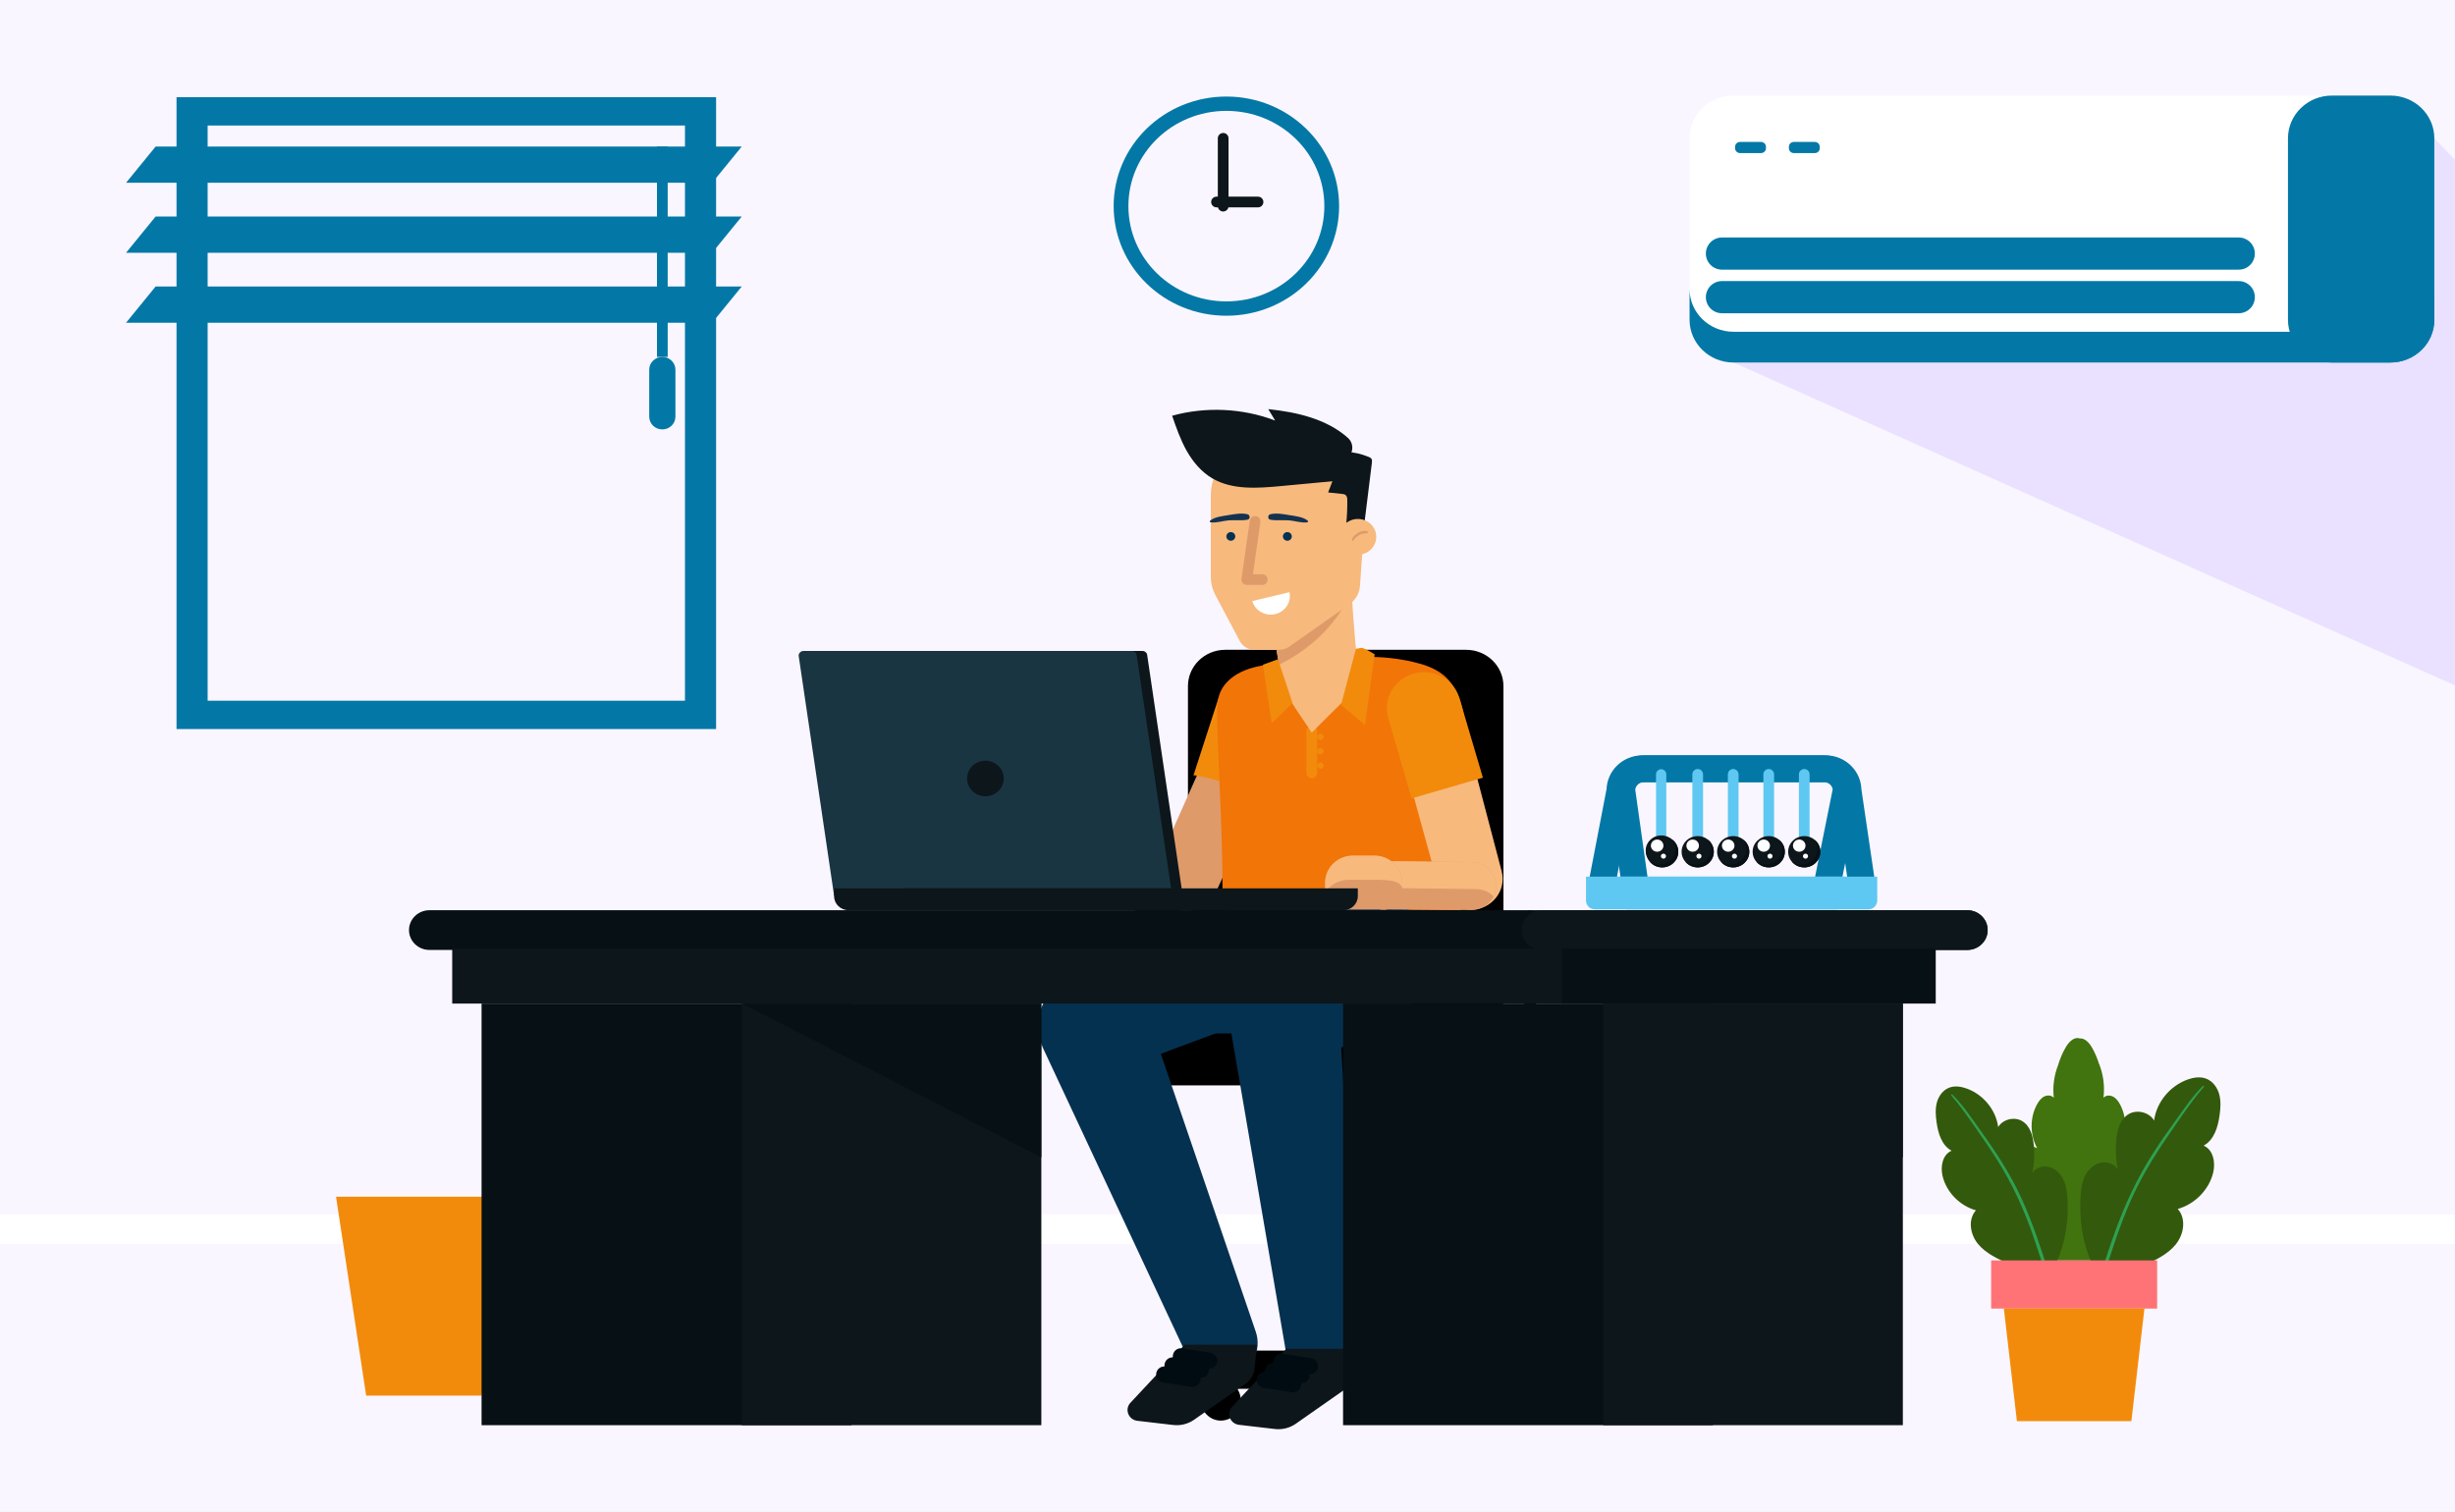
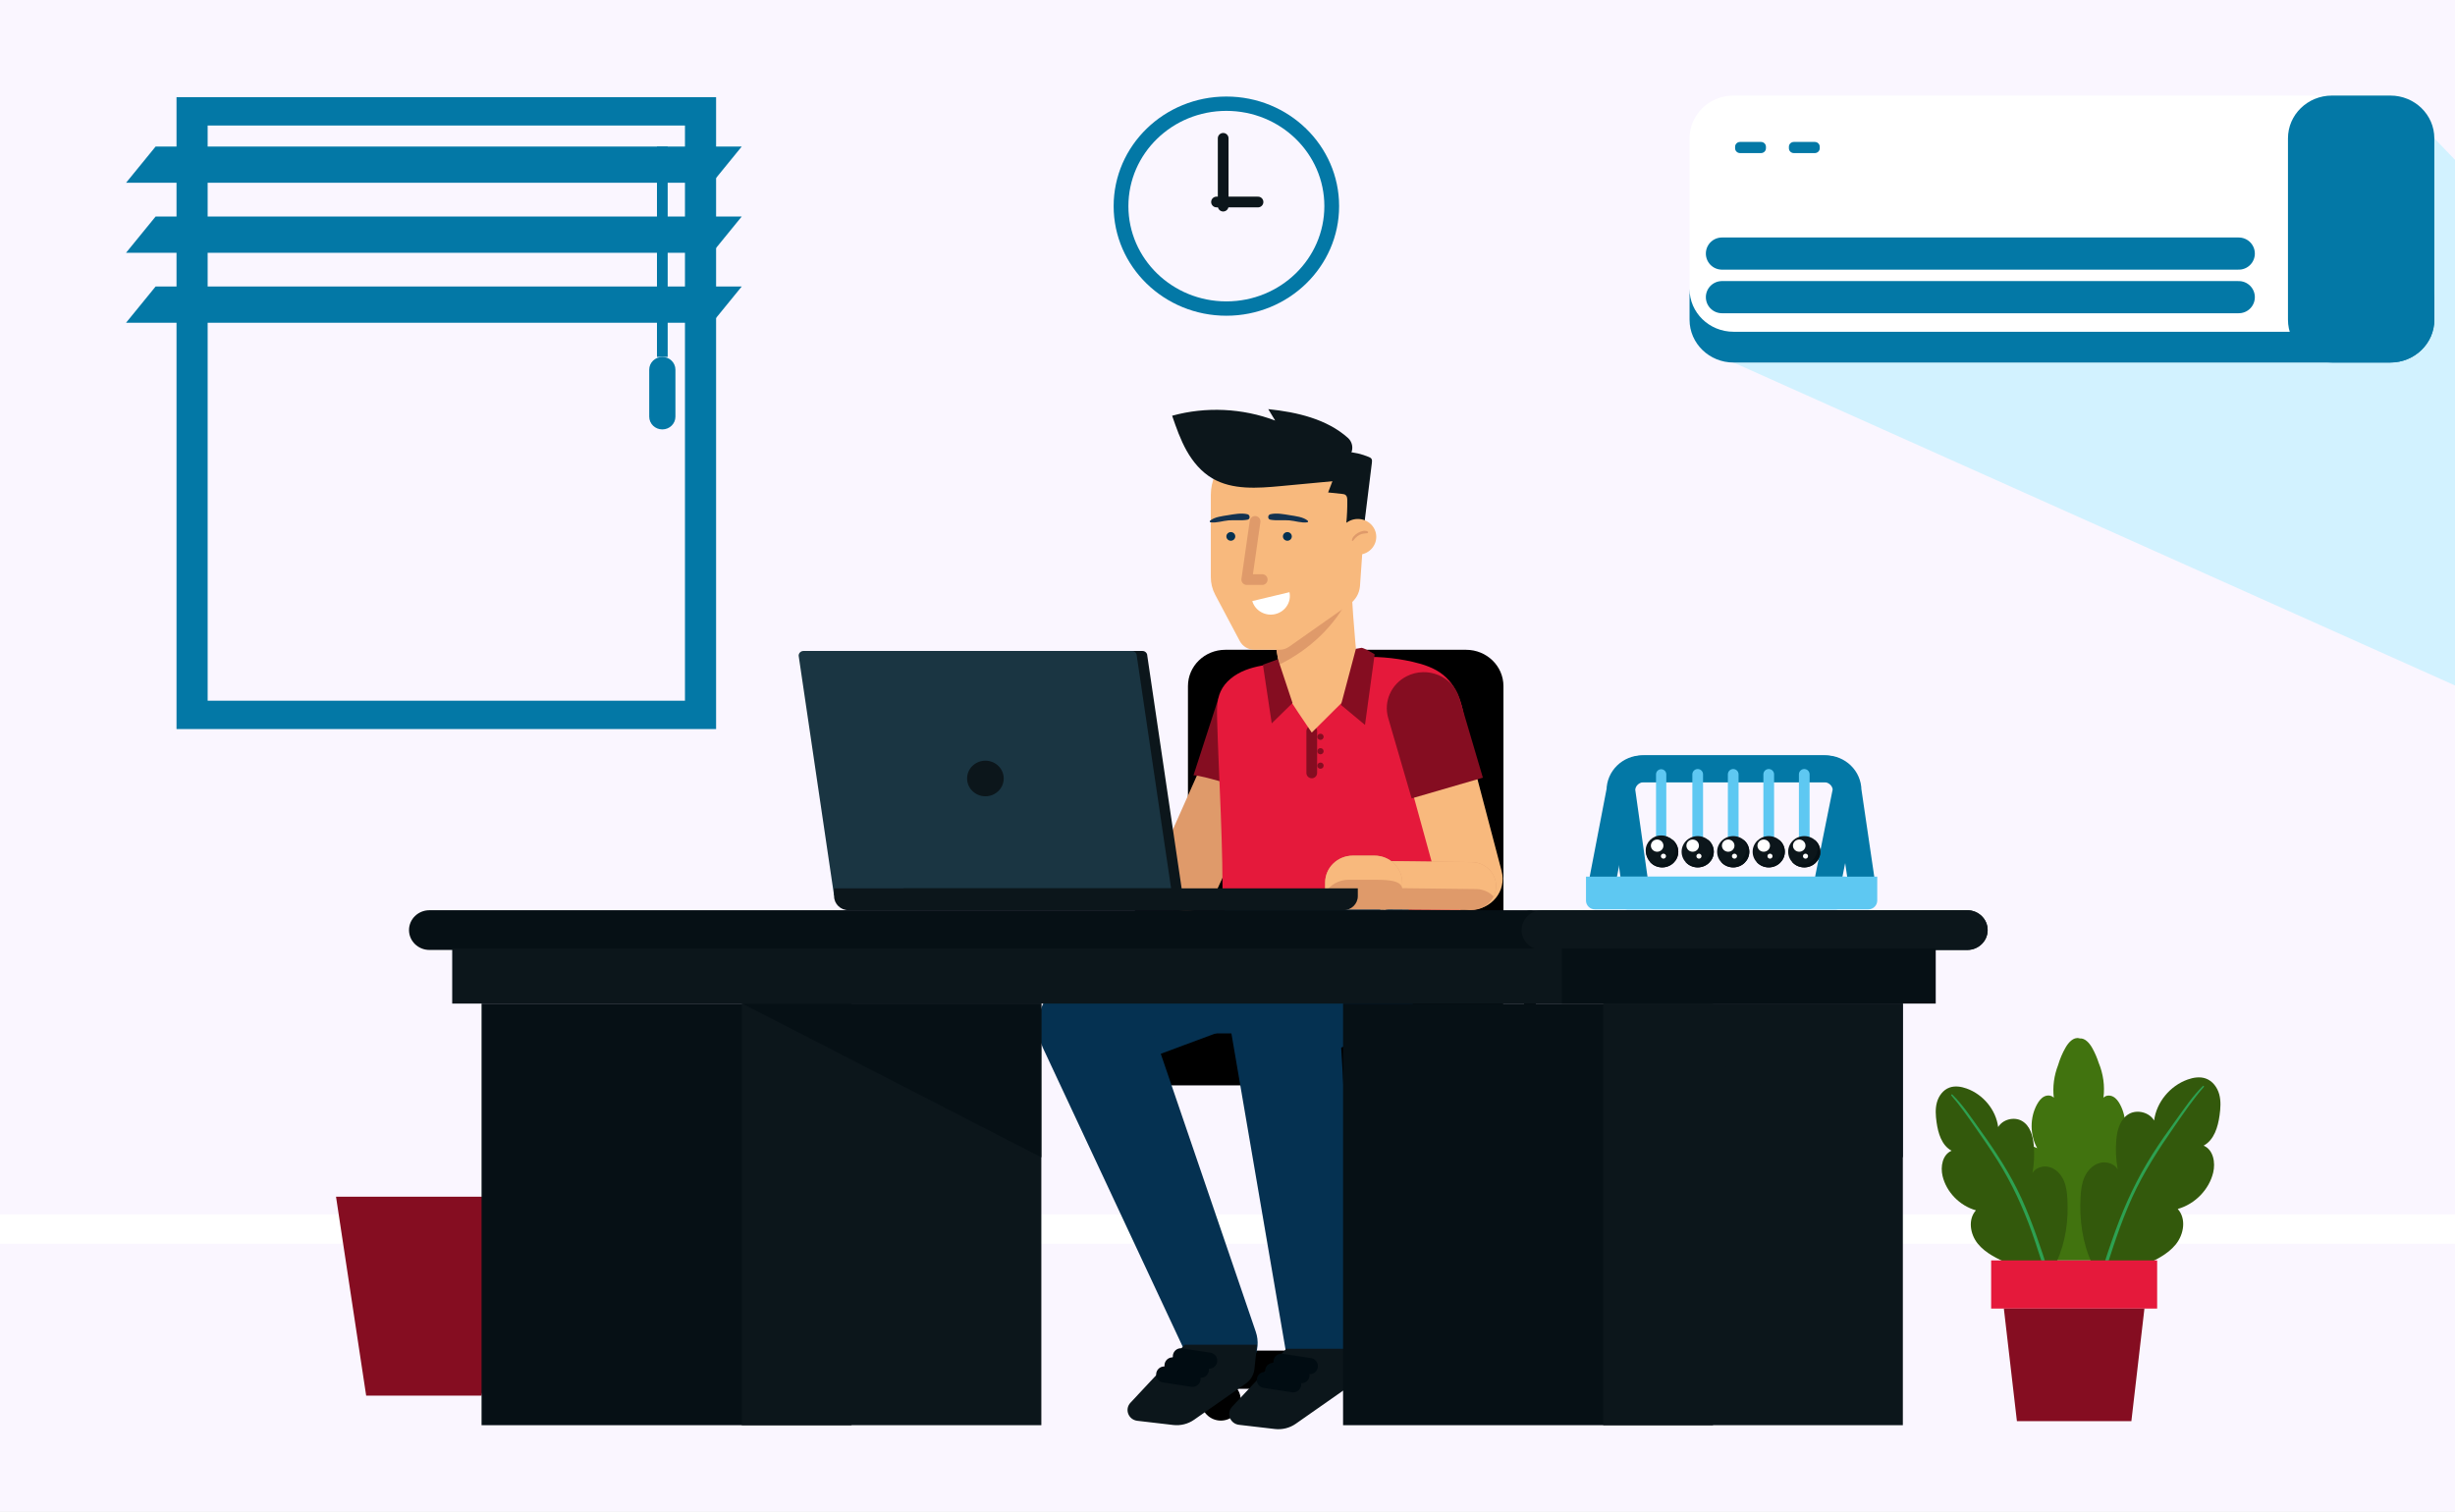
<svg xmlns="http://www.w3.org/2000/svg" width="734" height="452" viewBox="0 0 734 452" fill="none">
  <path d="M736 0H0V452H736V0Z" fill="#FAF6FF" />
  <path d="M736 363.147H0V371.917H736V363.147Z" fill="white" />
  <path d="M214.099 29.056H52.777V218.015H214.099V29.056Z" fill="#0378A6" />
  <path d="M204.792 37.536H62.084V209.535H204.792V37.536Z" fill="#FAF6FF" />
  <path d="M212.927 54.658H37.686L46.525 43.822H221.766L212.927 54.658Z" fill="#0378A6" />
  <path d="M212.927 75.585H37.686L46.525 64.748H221.766L212.927 75.585Z" fill="#0378A6" />
  <path d="M212.927 96.511H37.686L46.525 85.674H221.766L212.927 96.511Z" fill="#0378A6" />
  <path d="M198.023 43.822V106.734" stroke="#0378A6" stroke-width="3.205" stroke-miterlimit="10" />
  <path d="M198.023 128.413C195.86 128.413 194.106 126.708 194.106 124.605V110.543C194.106 108.44 195.86 106.735 198.023 106.735C200.186 106.735 201.94 108.44 201.94 110.543V124.605C201.939 126.708 200.186 128.413 198.023 128.413Z" fill="#0378A6" />
-   <path d="M518.289 108.408L736 205.869V49.887L727.823 41.357L518.289 108.408Z" fill="#E9E1FF" />
+   <path d="M518.289 108.408L736 205.869V49.887L727.823 41.357L518.289 108.408Z" fill="#D2F2FF" />
  <path d="M714.68 108.408H518.289C511.03 108.408 505.146 102.687 505.146 95.629V41.357C505.146 34.299 511.03 28.577 518.289 28.577H714.68C721.939 28.577 727.823 34.299 727.823 41.357V95.629C727.823 102.687 721.939 108.408 714.68 108.408Z" fill="white" />
  <path d="M714.68 99.209H518.289C511.03 99.209 505.146 93.487 505.146 86.429V95.629C505.146 102.687 511.03 108.408 518.289 108.408H714.68C721.939 108.408 727.823 102.687 727.823 95.629V86.429C727.823 93.487 721.939 99.209 714.68 99.209Z" fill="#0378A6" />
  <path d="M727.823 95.629V41.357C727.823 34.299 721.939 28.577 714.68 28.577H697.206C689.947 28.577 684.063 34.299 684.063 41.357V95.629C684.063 102.687 689.947 108.408 697.206 108.408H714.68C721.939 108.408 727.823 102.687 727.823 95.629Z" fill="#0378A6" />
  <path d="M514.826 88.861H669.349" stroke="#0378A6" stroke-width="9.616" stroke-miterlimit="10" stroke-linecap="round" stroke-linejoin="round" />
  <path d="M514.826 75.829H669.349" stroke="#0378A6" stroke-width="9.616" stroke-miterlimit="10" stroke-linecap="round" stroke-linejoin="round" />
  <path d="M526.506 45.78H520.244C519.426 45.78 518.763 45.135 518.763 44.34V43.884C518.763 43.089 519.426 42.444 520.244 42.444H526.506C527.324 42.444 527.987 43.089 527.987 43.884V44.34C527.987 45.135 527.324 45.78 526.506 45.78Z" fill="#0378A6" />
  <path d="M542.591 45.78H536.328C535.511 45.78 534.848 45.135 534.848 44.34V43.884C534.848 43.089 535.511 42.444 536.328 42.444H542.591C543.408 42.444 544.071 43.089 544.071 43.884V44.34C544.071 45.135 543.409 45.78 542.591 45.78Z" fill="#0378A6" />
  <path d="M366.664 94.415C385.279 94.415 400.369 79.742 400.369 61.642C400.369 43.542 385.279 28.869 366.664 28.869C348.05 28.869 332.96 43.542 332.96 61.642C332.96 79.742 348.05 94.415 366.664 94.415Z" fill="#0378A6" />
  <path d="M366.664 90.127C382.843 90.127 395.959 77.373 395.959 61.641C395.959 45.909 382.843 33.156 366.664 33.156C350.485 33.156 337.37 45.909 337.37 61.641C337.37 77.373 350.485 90.127 366.664 90.127Z" fill="#FAF6FF" />
  <path d="M365.707 41.364V61.641" stroke="#0C161B" stroke-width="3.205" stroke-miterlimit="10" stroke-linecap="round" stroke-linejoin="round" />
  <path d="M376.123 60.405H363.717" stroke="#0C161B" stroke-width="3.205" stroke-miterlimit="10" stroke-linecap="round" stroke-linejoin="round" />
  <path d="M157.018 357.852H99.168C97.743 357.852 96.588 356.729 96.588 355.343V355.138C96.588 353.752 97.743 352.629 99.168 352.629H157.018C158.443 352.629 159.599 353.752 159.599 355.138V355.343C159.599 356.729 158.443 357.852 157.018 357.852Z" fill="#FAF6FF" />
-   <path d="M100.463 357.852H155.32L143.978 417.347H109.478L100.463 357.852Z" fill="#F28B0C" />
+   <path d="M100.463 357.852H155.32L143.978 417.347H109.478L100.463 357.852Z" fill="#850D21" />
  <path d="M643.89 348.972C643.479 346.448 642.409 343.757 640.179 342.715C638.126 341.756 635.734 342.483 633.668 343.409C635.924 339.495 636.01 334.308 633.884 330.314C633.377 329.361 632.72 328.443 631.793 327.946C630.867 327.449 629.622 327.481 628.891 328.259C629.352 324.725 628.821 321.076 627.462 317.809C626.97 316.281 626.331 314.805 625.555 313.412C624.732 311.935 623.395 310.393 621.824 310.535C621.754 310.511 621.683 310.488 621.61 310.472C619.925 310.084 618.458 311.704 617.569 313.255C616.625 314.901 615.875 316.668 615.333 318.504C614.135 321.578 613.661 324.965 614.05 328.263C613.329 327.475 612.084 327.427 611.152 327.911C610.219 328.396 609.551 329.304 609.032 330.251C606.858 334.216 606.88 339.403 609.088 343.348C607.034 342.394 604.65 341.635 602.586 342.566C600.344 343.578 599.241 346.255 598.798 348.773C597.431 356.557 600.468 364.666 605.377 370.677C607.687 373.506 610.548 376.045 613.999 376.922L628.347 376.915C631.808 376.084 634.7 373.584 637.045 370.787C642.027 364.841 645.162 356.774 643.89 348.972Z" fill="#41730F" />
  <path d="M600.556 377.932C597.174 376.402 593.666 374.777 591.346 371.937C589.025 369.098 588.311 364.663 590.768 361.934C585.899 360.553 581.941 356.485 580.792 351.681C580.117 348.856 580.753 345.278 583.484 344.113C580.511 342.489 579.454 338.866 578.999 335.579C578.725 333.603 578.573 331.564 579.104 329.638C579.636 327.713 580.961 325.898 582.887 325.213C584.517 324.632 586.347 324.92 587.977 325.502C592.967 327.282 596.755 331.91 597.418 337.038C598.764 334.75 602.135 333.865 604.482 335.183C606.96 336.574 607.807 339.639 608.052 342.412C608.299 345.206 608.167 348.031 607.662 350.793C608.632 349.112 610.957 348.456 612.851 349.023C614.746 349.59 616.193 351.16 616.99 352.926C617.786 354.691 618.011 356.646 618.117 358.571C618.47 364.967 617.583 371.503 614.874 377.342" fill="#33590C" />
  <path d="M583.416 327.605C586.042 330.615 588.305 333.894 590.589 337.151C592.87 340.404 595.121 343.683 597.234 347.043C601.496 353.823 604.81 360.999 607.495 368.496C608.986 372.66 610.23 376.904 611.712 381.07C611.893 381.58 612.703 381.376 612.552 380.844C611.47 377.018 610.168 373.232 608.838 369.48C607.509 365.728 606.065 362.012 604.405 358.385C601.071 351.097 596.684 344.378 591.987 337.859C589.395 334.263 586.902 330.447 583.713 327.316C583.52 327.127 583.244 327.407 583.416 327.605Z" fill="#2DA151" />
  <path d="M640.706 378.522C644.3 376.897 648.027 375.17 650.493 372.153C652.959 369.136 653.717 364.423 651.106 361.524C656.28 360.056 660.485 355.734 661.706 350.63C662.424 347.629 661.748 343.826 658.846 342.589C662.005 340.863 663.128 337.013 663.612 333.521C663.902 331.422 664.065 329.255 663.5 327.209C662.935 325.163 661.526 323.236 659.48 322.507C657.749 321.89 655.803 322.197 654.072 322.814C648.77 324.705 644.746 329.623 644.04 335.071C642.61 332.641 639.029 331.7 636.535 333.1C633.902 334.579 633.002 337.836 632.742 340.781C632.479 343.75 632.619 346.753 633.156 349.686C632.125 347.9 629.655 347.203 627.642 347.806C625.629 348.408 624.091 350.077 623.245 351.953C622.399 353.828 622.16 355.906 622.047 357.951C621.672 364.747 622.614 371.691 625.493 377.895" fill="#33590C" />
  <path d="M658.612 324.751C655.606 327.715 653.234 331.259 650.776 334.65C648.271 338.105 645.809 341.589 643.526 345.188C638.963 352.382 635.399 360.004 632.503 367.966C630.866 372.466 629.298 377.023 627.987 381.624C627.836 382.154 628.647 382.361 628.828 381.849C630.217 377.919 631.401 373.922 632.776 369.986C634.175 365.983 635.692 362.014 637.449 358.146C640.921 350.504 645.508 343.459 650.315 336.557C653.048 332.634 655.744 328.652 658.909 325.04C659.082 324.842 658.804 324.561 658.612 324.751Z" fill="#2DA151" />
-   <path d="M644.945 376.908H595.317V391.31H644.945V376.908Z" fill="#FF7376" />
-   <path d="M637.243 424.985H603.019L599.117 391.311H641.145L637.243 424.985Z" fill="#F28B0C" />
+   <path d="M644.945 376.908H595.317V391.31H644.945V376.908Z" fill="#E5193B" />
+   <path d="M637.243 424.985H603.019L599.117 391.311H641.145L637.243 424.985Z" fill="#850D21" />
  <path d="M479.059 263.778L484.33 236.373C484.33 232.792 487.315 229.889 490.998 229.889H545.29C548.973 229.889 551.959 232.792 551.959 236.373L546.688 262.57" stroke="#0378A6" stroke-width="8.013" stroke-miterlimit="10" stroke-linecap="round" />
  <path d="M488.752 263.778L484.899 236.373C484.899 232.792 487.885 229.889 491.567 229.889H545.86C549.542 229.889 552.528 232.792 552.528 236.373L556.381 262.57" stroke="#0378A6" stroke-width="8.013" stroke-miterlimit="10" stroke-linecap="round" />
  <path d="M496.658 249.847V231.562" stroke="#5EC8F2" stroke-width="3.071" stroke-miterlimit="10" stroke-linecap="round" />
  <path d="M496.658 258.821C499.211 258.821 501.281 256.808 501.281 254.326C501.281 251.843 499.211 249.831 496.658 249.831C494.106 249.831 492.036 251.843 492.036 254.326C492.036 256.808 494.106 258.821 496.658 258.821Z" fill="#0C161B" />
  <path d="M499.48 250.771C500.084 251.531 500.446 252.48 500.446 253.515C500.446 255.997 498.377 258.01 495.824 258.01C494.76 258.01 493.783 257.657 493.003 257.07C493.848 258.133 495.169 258.821 496.658 258.821C499.211 258.821 501.281 256.808 501.281 254.326C501.281 252.878 500.574 251.593 499.48 250.771Z" fill="#061015" />
  <path d="M495.215 254.326C496.212 254.326 497.019 253.54 497.019 252.571C497.019 251.602 496.212 250.817 495.215 250.817C494.219 250.817 493.411 251.602 493.411 252.571C493.411 253.54 494.219 254.326 495.215 254.326Z" fill="white" />
  <path d="M497.019 256.31C497.425 256.31 497.755 255.99 497.755 255.595C497.755 255.2 497.425 254.88 497.019 254.88C496.613 254.88 496.284 255.2 496.284 255.595C496.284 255.99 496.613 256.31 497.019 256.31Z" fill="white" />
  <path d="M558.531 271.955H486.603C485.095 271.955 483.873 270.766 483.873 269.3V262.155H561.26V269.3C561.26 270.766 560.038 271.955 558.531 271.955Z" fill="#5EC8F2" />
  <path d="M548.837 271.955H476.91C475.402 271.955 474.18 270.766 474.18 269.3V262.155H551.567V269.3C551.567 270.766 550.345 271.955 548.837 271.955Z" fill="#5EC8F2" />
  <path d="M496.962 259.383C499.62 259.383 501.775 257.288 501.775 254.704C501.775 252.12 499.62 250.025 496.962 250.025C494.305 250.025 492.15 252.12 492.15 254.704C492.15 257.288 494.305 259.383 496.962 259.383Z" fill="#0C161B" />
  <path d="M499.9 251.003C500.528 251.794 500.906 252.782 500.906 253.859C500.906 256.444 498.751 258.538 496.094 258.538C494.986 258.538 493.97 258.171 493.156 257.56C494.036 258.667 495.412 259.383 496.962 259.383C499.62 259.383 501.775 257.288 501.775 254.704C501.775 253.196 501.038 251.859 499.9 251.003Z" fill="#061015" />
  <path d="M495.46 254.703C496.497 254.703 497.338 253.886 497.338 252.877C497.338 251.868 496.497 251.051 495.46 251.051C494.422 251.051 493.582 251.868 493.582 252.877C493.582 253.886 494.422 254.703 495.46 254.703Z" fill="white" />
  <path d="M497.338 256.77C497.761 256.77 498.103 256.436 498.103 256.025C498.103 255.614 497.761 255.281 497.338 255.281C496.915 255.281 496.572 255.614 496.572 256.025C496.572 256.436 496.915 256.77 497.338 256.77Z" fill="white" />
  <path d="M507.582 250.024V231.562" stroke="#5EC8F2" stroke-width="3.198" stroke-miterlimit="10" stroke-linecap="round" />
  <path d="M507.582 259.383C510.239 259.383 512.394 257.288 512.394 254.704C512.394 252.119 510.239 250.025 507.582 250.025C504.924 250.025 502.77 252.119 502.77 254.704C502.77 257.288 504.924 259.383 507.582 259.383Z" fill="#0C161B" />
  <path d="M510.519 251.003C511.147 251.794 511.525 252.782 511.525 253.859C511.525 256.443 509.371 258.538 506.713 258.538C505.606 258.538 504.589 258.171 503.776 257.56C504.656 258.667 506.031 259.383 507.582 259.383C510.24 259.383 512.394 257.288 512.394 254.703C512.394 253.196 511.658 251.859 510.519 251.003Z" fill="#061015" />
  <path d="M506.079 254.703C507.116 254.703 507.957 253.886 507.957 252.877C507.957 251.868 507.116 251.051 506.079 251.051C505.042 251.051 504.201 251.868 504.201 252.877C504.201 253.886 505.042 254.703 506.079 254.703Z" fill="white" />
  <path d="M507.958 256.77C508.38 256.77 508.723 256.436 508.723 256.025C508.723 255.614 508.38 255.281 507.958 255.281C507.535 255.281 507.192 255.614 507.192 256.025C507.192 256.436 507.535 256.77 507.958 256.77Z" fill="white" />
  <path d="M518.201 250.024V231.562" stroke="#5EC8F2" stroke-width="3.198" stroke-miterlimit="10" stroke-linecap="round" />
  <path d="M518.201 259.383C520.859 259.383 523.013 257.288 523.013 254.704C523.013 252.119 520.859 250.025 518.201 250.025C515.543 250.025 513.389 252.119 513.389 254.704C513.389 257.288 515.543 259.383 518.201 259.383Z" fill="#0C161B" />
  <path d="M521.138 251.003C521.767 251.794 522.145 252.782 522.145 253.859C522.145 256.443 519.99 258.538 517.333 258.538C516.225 258.538 515.209 258.171 514.395 257.56C515.275 258.667 516.651 259.383 518.201 259.383C520.859 259.383 523.013 257.288 523.013 254.703C523.013 253.196 522.277 251.859 521.138 251.003Z" fill="#061015" />
  <path d="M516.698 254.703C517.736 254.703 518.576 253.886 518.576 252.877C518.576 251.868 517.736 251.051 516.698 251.051C515.661 251.051 514.82 251.868 514.82 252.877C514.82 253.886 515.661 254.703 516.698 254.703Z" fill="white" />
  <path d="M518.577 256.77C518.999 256.77 519.342 256.436 519.342 256.025C519.342 255.614 518.999 255.281 518.577 255.281C518.154 255.281 517.811 255.614 517.811 256.025C517.811 256.436 518.154 256.77 518.577 256.77Z" fill="white" />
  <path d="M528.82 250.024V231.562" stroke="#5EC8F2" stroke-width="3.198" stroke-miterlimit="10" stroke-linecap="round" />
  <path d="M528.821 259.383C531.478 259.383 533.633 257.288 533.633 254.704C533.633 252.119 531.478 250.025 528.821 250.025C526.163 250.025 524.008 252.119 524.008 254.704C524.008 257.288 526.163 259.383 528.821 259.383Z" fill="#0C161B" />
  <path d="M531.758 251.003C532.386 251.794 532.764 252.782 532.764 253.859C532.764 256.443 530.61 258.538 527.952 258.538C526.845 258.538 525.828 258.171 525.014 257.56C525.894 258.667 527.27 259.383 528.82 259.383C531.478 259.383 533.632 257.288 533.632 254.703C533.632 253.196 532.896 251.859 531.758 251.003Z" fill="#061015" />
  <path d="M527.318 254.703C528.355 254.703 529.196 253.886 529.196 252.877C529.196 251.868 528.355 251.051 527.318 251.051C526.281 251.051 525.44 251.868 525.44 252.877C525.44 253.886 526.281 254.703 527.318 254.703Z" fill="white" />
  <path d="M529.196 256.77C529.619 256.77 529.961 256.436 529.961 256.025C529.961 255.614 529.619 255.281 529.196 255.281C528.773 255.281 528.431 255.614 528.431 256.025C528.431 256.436 528.773 256.77 529.196 256.77Z" fill="white" />
  <path d="M539.439 250.024V231.562" stroke="#5EC8F2" stroke-width="3.198" stroke-miterlimit="10" stroke-linecap="round" />
  <path d="M539.44 259.383C542.097 259.383 544.252 257.288 544.252 254.704C544.252 252.119 542.097 250.025 539.44 250.025C536.782 250.025 534.628 252.119 534.628 254.704C534.628 257.288 536.782 259.383 539.44 259.383Z" fill="#0C161B" />
  <path d="M542.377 251.003C543.006 251.794 543.383 252.782 543.383 253.859C543.383 256.443 541.229 258.538 538.571 258.538C537.464 258.538 536.447 258.171 535.634 257.56C536.514 258.667 537.889 259.383 539.44 259.383C542.098 259.383 544.252 257.288 544.252 254.703C544.252 253.196 543.516 251.859 542.377 251.003Z" fill="#061015" />
  <path d="M537.937 254.703C538.974 254.703 539.815 253.886 539.815 252.877C539.815 251.868 538.974 251.051 537.937 251.051C536.9 251.051 536.059 251.868 536.059 252.877C536.059 253.886 536.9 254.703 537.937 254.703Z" fill="white" />
  <path d="M539.816 256.77C540.238 256.77 540.581 256.436 540.581 256.025C540.581 255.614 540.238 255.281 539.816 255.281C539.393 255.281 539.05 255.614 539.05 256.025C539.05 256.436 539.393 256.77 539.816 256.77Z" fill="white" />
  <path d="M438.336 309.793H366.344C360.176 309.793 355.177 304.931 355.177 298.934V205.171C355.177 199.174 360.176 194.313 366.344 194.313H438.336C444.503 194.313 449.503 199.174 449.503 205.171V298.934C449.502 304.931 444.503 309.793 438.336 309.793Z" fill="black" />
  <path d="M347.259 309.319C346.287 309.319 345.498 308.553 345.498 307.607V273.388C345.498 272.443 346.287 271.676 347.259 271.676C348.231 271.676 349.019 272.443 349.019 273.388V307.607C349.02 308.552 348.231 309.319 347.259 309.319Z" fill="black" />
  <path d="M355.177 273.714H339.342V268.181C339.342 263.929 342.886 260.482 347.259 260.482C351.632 260.482 355.176 263.929 355.176 268.181V273.714H355.177Z" fill="black" />
  <path d="M395.947 405.165H408.733V339.869H395.947V405.165Z" fill="black" />
  <path d="M446.501 415.316H357.936V410.897C357.936 407.025 361.164 403.886 365.146 403.886H439.29C443.273 403.886 446.501 407.025 446.501 410.897V415.316Z" fill="black" />
  <path d="M392.203 370.726H412.476V320.845H392.203V370.726Z" fill="black" />
  <path d="M365.006 424.812C368.298 424.812 370.968 422.097 370.968 418.748C370.968 415.399 368.298 412.684 365.006 412.684C361.713 412.684 359.044 415.399 359.044 418.748C359.044 422.097 361.713 424.812 365.006 424.812Z" fill="black" />
  <path d="M439.521 424.812C442.813 424.812 445.483 422.097 445.483 418.748C445.483 415.399 442.813 412.684 439.521 412.684C436.228 412.684 433.559 415.399 433.559 418.748C433.559 422.097 436.228 424.812 439.521 424.812Z" fill="black" />
  <path d="M339.342 316.976V316.63C339.342 312.434 342.839 309.033 347.154 309.033H457.526C461.84 309.033 465.338 312.434 465.338 316.63V316.976C465.338 321.171 461.84 324.572 457.526 324.572H347.154C342.839 324.572 339.342 321.171 339.342 316.976Z" fill="black" />
  <path d="M457.42 311.569C456.448 311.569 455.659 310.802 455.659 309.857V273.904C455.659 272.958 456.447 272.192 457.42 272.192C458.392 272.192 459.18 272.958 459.18 273.904V309.857C459.18 310.802 458.392 311.569 457.42 311.569Z" fill="black" />
  <path d="M387.095 215.472L363.449 266.986C360.903 272.532 353.638 274.216 348.793 270.384C345.669 267.913 344.489 263.795 345.848 260.11L348.486 252.955L361.995 222.612" fill="#DF9A6A" />
  <path d="M359.223 257.812C358.735 256.87 357.585 256.464 356.523 256.247C352.542 255.43 348.408 256.059 344.416 256.823C342.189 257.249 339.972 257.716 337.764 258.225C337.611 258.26 337.45 258.3 337.336 258.404C337.209 258.52 337.162 258.694 337.123 258.859C336.675 260.715 336.42 262.617 336.4 264.523C336.386 265.866 336.505 267.265 337.202 268.424C337.894 269.574 339.099 270.37 340.388 270.823C341.677 271.276 343.058 271.419 344.425 271.516C348.61 271.81 352.824 271.7 356.986 271.188C358.535 270.997 360.257 270.644 361.123 269.381C361.789 268.41 361.762 267.153 361.693 265.987C361.511 262.912 361.145 259.682 359.306 257.176" fill="#DF9A6A" />
  <path d="M342.58 256.991C340.303 256.121 337.912 255.452 335.466 255.387C333.021 255.322 330.503 255.9 328.545 257.327C326.61 258.736 325.333 260.901 324.784 263.191C324.236 265.481 324.378 267.891 324.916 270.184C324.989 270.495 325.089 270.834 325.363 271.012C325.552 271.135 325.79 271.156 326.017 271.174C332.332 271.652 338.683 271.681 345.002 271.262C345.556 268.976 345.456 266.544 344.719 264.308" fill="#DF9A6A" />
-   <path d="M364.267 208.882C361.788 216.538 359.309 224.194 356.83 231.85C359.598 231.756 375.664 236.919 378.256 237.871L388.429 213.496L364.267 208.882Z" fill="#F28B0C" />
+   <path d="M364.267 208.882C361.788 216.538 359.309 224.194 356.83 231.85C359.598 231.756 375.664 236.919 378.256 237.871L388.429 213.496L364.267 208.882Z" fill="#850D21" />
  <path d="M323.678 291.135L355.813 280.867C363.627 278.37 372.044 282.506 374.611 290.104C377.101 297.47 373.145 305.398 365.784 308.15L334.191 319.903C326.091 322.917 317.012 318.974 313.913 311.098C310.814 303.221 314.868 294.393 322.969 291.38C323.186 291.299 323.459 291.206 323.678 291.135Z" fill="#053151" />
  <path d="M342.49 301.765L375.455 398.246C377.358 403.814 374.258 409.827 368.532 411.677C363.193 413.402 357.436 410.852 355.141 405.993L311.857 313.448C308.09 305.394 311.751 295.896 320.034 292.233C328.317 288.57 338.085 292.13 341.852 300.184C342.094 300.7 342.309 301.24 342.49 301.765Z" fill="#053151" />
  <path d="M354.203 402.12L337.984 419.468C336.16 421.419 337.363 424.559 340.056 424.873L350.759 426.122C352.974 426.381 355.208 425.821 357.018 424.553L372.436 413.759C373.924 412.718 374.88 411.106 375.062 409.333L375.804 402.12H354.203V402.12Z" fill="#0C161B" />
  <path d="M353.062 405.58L361.538 406.878" stroke="#010C12" stroke-width="4.808" stroke-miterlimit="10" stroke-linecap="round" stroke-linejoin="round" />
  <path d="M350.567 408.304L359.044 409.601" stroke="#010C12" stroke-width="4.808" stroke-miterlimit="10" stroke-linecap="round" stroke-linejoin="round" />
  <path d="M348.073 411.027L356.55 412.324" stroke="#010C12" stroke-width="4.808" stroke-miterlimit="10" stroke-linecap="round" stroke-linejoin="round" />
  <path d="M383.767 287.094L404.208 280.867C412.06 278.475 420.42 282.725 422.881 290.361C425.222 297.627 421.324 305.36 414.179 308.15L394.28 315.862C386.22 318.986 377.082 315.165 373.87 307.328C370.657 299.49 374.587 290.604 382.647 287.481C383.006 287.342 383.404 287.206 383.767 287.094Z" fill="#053151" />
  <path d="M400.366 302.545L406.18 402.03C406.522 407.888 401.916 412.907 395.891 413.24C390.283 413.55 385.415 409.638 384.493 404.378L367.663 306.085C366.169 297.357 372.234 289.103 381.21 287.65C390.187 286.197 398.675 292.095 400.169 300.823C400.267 301.393 400.332 301.98 400.366 302.545Z" fill="#053151" />
  <path d="M384.599 403.321L368.379 420.669C366.555 422.621 367.759 425.76 370.451 426.074L381.155 427.323C383.37 427.582 385.603 427.022 387.414 425.754L402.831 414.96C404.319 413.919 405.275 412.307 405.458 410.534L406.199 403.321H384.599V403.321Z" fill="#0C161B" />
  <path d="M383.148 407.215L391.625 408.513" stroke="#010C12" stroke-width="4.808" stroke-miterlimit="10" stroke-linecap="round" stroke-linejoin="round" />
  <path d="M380.654 409.938L389.13 411.236" stroke="#010C12" stroke-width="4.808" stroke-miterlimit="10" stroke-linecap="round" stroke-linejoin="round" />
  <path d="M378.159 412.662L386.636 413.959" stroke="#010C12" stroke-width="4.808" stroke-miterlimit="10" stroke-linecap="round" stroke-linejoin="round" />
-   <path d="M436.665 272.192C437.103 262.156 437.621 251.318 438.059 241.282C438.377 233.975 438.696 226.652 438.259 219.351C437.873 212.91 436.553 205.873 431.432 201.773C428.854 199.709 425.588 198.644 422.338 197.901C416.812 196.639 411.091 196.187 405.429 196.566L382.216 198.322C378.857 198.74 375.454 199.168 372.314 200.405C369.175 201.642 366.277 203.8 364.92 206.817C363.793 209.322 363.818 212.154 363.891 214.887C364.32 230.911 365.877 255.532 365.425 271.556L436.665 272.192Z" fill="#F27507" />
+   <path d="M436.665 272.192C437.103 262.156 437.621 251.318 438.059 241.282C438.377 233.975 438.696 226.652 438.259 219.351C437.873 212.91 436.553 205.873 431.432 201.773C428.854 199.709 425.588 198.644 422.338 197.901C416.812 196.639 411.091 196.187 405.429 196.566L382.216 198.322C378.857 198.74 375.454 199.168 372.314 200.405C369.175 201.642 366.277 203.8 364.92 206.817C363.793 209.322 363.818 212.154 363.891 214.887C364.32 230.911 365.877 255.532 365.425 271.556L436.665 272.192Z" fill="#E5193B" />
  <path d="M409.547 309.033H345.316L350.456 282.579L367.437 271.556H421.196V295.569C421.196 301.824 415.98 309.033 409.547 309.033Z" fill="#053151" />
-   <path d="M392.191 218.638V231.132" stroke="#F28B0C" stroke-width="3.205" stroke-miterlimit="10" stroke-linecap="round" stroke-linejoin="round" />
-   <path d="M394.793 221.257C395.319 221.257 395.746 220.842 395.746 220.33C395.746 219.818 395.319 219.403 394.793 219.403C394.267 219.403 393.84 219.818 393.84 220.33C393.84 220.842 394.267 221.257 394.793 221.257Z" fill="#F28B0C" />
-   <path d="M394.793 225.57C395.319 225.57 395.746 225.155 395.746 224.644C395.746 224.132 395.319 223.717 394.793 223.717C394.267 223.717 393.84 224.132 393.84 224.644C393.84 225.155 394.267 225.57 394.793 225.57Z" fill="#F28B0C" />
-   <path d="M394.793 229.884C395.319 229.884 395.746 229.469 395.746 228.957C395.746 228.445 395.319 228.031 394.793 228.031C394.267 228.031 393.84 228.445 393.84 228.957C393.84 229.469 394.267 229.884 394.793 229.884Z" fill="#F28B0C" />
+   <path d="M392.191 218.638V231.132" stroke="#850D21" stroke-width="3.205" stroke-miterlimit="10" stroke-linecap="round" stroke-linejoin="round" />
+   <path d="M394.793 221.257C395.319 221.257 395.746 220.842 395.746 220.33C395.746 219.818 395.319 219.403 394.793 219.403C394.267 219.403 393.84 219.818 393.84 220.33C393.84 220.842 394.267 221.257 394.793 221.257Z" fill="#850D21" />
+   <path d="M394.793 225.57C395.319 225.57 395.746 225.155 395.746 224.644C395.746 224.132 395.319 223.717 394.793 223.717C394.267 223.717 393.84 224.132 393.84 224.644C393.84 225.155 394.267 225.57 394.793 225.57Z" fill="#850D21" />
+   <path d="M394.793 229.884C395.319 229.884 395.746 229.469 395.746 228.957C395.746 228.445 395.319 228.031 394.793 228.031C394.267 228.031 393.84 228.445 393.84 228.957C393.84 229.469 394.267 229.884 394.793 229.884Z" fill="#850D21" />
  <path d="M380.962 190.347C381.73 194.801 382.886 202.096 383.986 206.484C384.21 207.381 392.191 219.068 392.191 219.068L406.497 204.831C405.681 198.084 404.522 184.633 404.17 177.848" fill="#F8B97D" />
  <path d="M403.42 178.251L380.962 190.347C381.36 192.658 381.863 195.734 382.409 198.773C391.37 194.415 399.239 187.124 403.42 178.251Z" fill="#DF9A6A" />
-   <path d="M405.394 194.017L400.932 210.808L408.11 216.778L410.996 195.65C410.996 195.65 408.03 193.824 407.106 193.716" fill="#F28B0C" />
-   <path d="M382.096 197.139L377.592 198.773L380.225 216.318L386.441 210.225L382.096 197.139Z" fill="#F28B0C" />
+   <path d="M405.394 194.017L400.932 210.808L408.11 216.778L410.996 195.65C410.996 195.65 408.03 193.824 407.106 193.716" fill="#850D21" />
+   <path d="M382.096 197.139L377.592 198.773L380.225 216.318L386.441 210.225L382.096 197.139Z" fill="#850D21" />
  <path d="M377.442 133.004C368.922 133.004 362.015 139.72 362.015 148.004L362.015 172.527C361.997 174.376 362.444 176.201 363.317 177.844L370.679 191.708C371.528 193.308 373.225 194.313 375.077 194.313H382.508C383.55 194.313 384.566 193.993 385.41 193.399L403.502 180.665C405.279 179.414 406.41 177.476 406.603 175.351L408.446 149.023C409.052 140.358 401.987 133.004 393.055 133.004H377.442V133.004Z" fill="#F8B97D" />
  <path d="M374.409 179.741C375.247 182.615 378.278 184.352 381.285 183.633C384.293 182.915 386.15 180.01 385.523 177.085L374.409 179.741Z" fill="white" />
  <path d="M379.188 122.348C379.875 123.485 380.563 124.622 381.251 125.759C371.507 122.052 360.511 121.538 350.446 124.321C351.682 127.897 352.929 131.495 354.794 134.803C356.659 138.111 359.196 141.149 362.527 143.083C368.496 146.549 375.96 146.01 382.88 145.361C388.191 144.863 393.502 144.365 398.813 143.867C399.201 143.83 399.606 143.788 399.929 143.577C400.229 143.382 400.419 143.067 400.594 142.761C401.341 141.457 402.924 137.895 403.986 135.456C404.662 133.901 404.282 132.09 403.004 130.947C396.726 125.33 387.853 123.242 379.188 122.348Z" fill="#0C161B" />
  <path d="M402.597 135.104C404.875 135.244 407.128 135.766 409.227 136.64C409.53 136.765 409.845 136.911 410.027 137.177C410.262 137.519 410.221 137.967 410.171 138.375C409.42 144.438 408.67 150.502 407.919 156.566C406.13 156.375 404.325 156.317 402.526 156.395C402.741 154.136 402.838 151.866 402.816 149.597C402.811 149.024 402.76 148.372 402.299 148.014C402.001 147.783 401.599 147.734 401.219 147.695C399.841 147.551 398.462 147.407 397.084 147.262C398.152 144.476 399.22 141.69 400.289 138.903" fill="#0C161B" />
  <path d="M405.974 165.891C409.014 165.891 411.478 163.495 411.478 160.539C411.478 157.584 409.014 155.188 405.974 155.188C402.934 155.188 400.47 157.584 400.47 160.539C400.47 163.495 402.934 165.891 405.974 165.891Z" fill="#F8B97D" />
  <path d="M404.377 161.784C404.753 161.546 404.96 161.149 405.271 160.835C405.636 160.467 406.055 160.155 406.524 159.92C407.293 159.533 408.017 159.558 408.837 159.429C409.086 159.389 409.099 159.037 408.904 158.927C407.425 158.087 404.068 160.035 404.225 161.7C404.232 161.769 404.307 161.828 404.377 161.784Z" fill="#DF9A6A" />
  <path d="M361.911 156.192C363.636 156.452 365.583 155.754 367.317 155.611C369.185 155.458 371.156 155.746 372.989 155.408C373.847 155.249 373.782 153.979 372.989 153.781C371.149 153.32 368.949 153.764 367.102 154.067C365.407 154.345 363.113 154.575 361.782 155.717C361.627 155.849 361.695 156.16 361.911 156.192Z" fill="#133250" />
  <path d="M391.003 155.717C389.679 154.581 387.364 154.343 385.682 154.067C383.828 153.763 381.642 153.318 379.796 153.781C379.003 153.979 378.936 155.249 379.796 155.407C381.629 155.745 383.6 155.458 385.468 155.611C387.207 155.755 389.146 156.453 390.874 156.192C391.089 156.16 391.157 155.849 391.003 155.717Z" fill="#133250" />
  <path d="M367.994 161.7C368.729 161.7 369.324 161.121 369.324 160.406C369.324 159.692 368.729 159.113 367.994 159.113C367.26 159.113 366.664 159.692 366.664 160.406C366.664 161.121 367.26 161.7 367.994 161.7Z" fill="#053151" />
  <path d="M384.897 161.7C385.632 161.7 386.228 161.121 386.228 160.406C386.228 159.692 385.632 159.113 384.897 159.113C384.163 159.113 383.567 159.692 383.567 160.406C383.567 161.121 384.163 161.7 384.897 161.7Z" fill="#053151" />
  <path d="M375.246 155.918L372.758 173.313H377.381" stroke="#DF9A6A" stroke-width="3.205" stroke-miterlimit="10" stroke-linecap="round" stroke-linejoin="round" />
  <path d="M588.164 284.069H128.393C125.02 284.069 122.285 281.41 122.285 278.13C122.285 274.851 125.02 272.192 128.393 272.192H588.164C591.537 272.192 594.271 274.85 594.271 278.13C594.271 281.41 591.537 284.069 588.164 284.069Z" fill="#061015" />
  <path d="M588.164 284.069H461.053C457.68 284.069 454.946 281.41 454.946 278.13C454.946 274.851 457.68 272.192 461.053 272.192H588.164C591.537 272.192 594.272 274.85 594.272 278.13C594.272 281.41 591.537 284.069 588.164 284.069Z" fill="#0C161B" />
  <path d="M568.918 283.651H135.202V300.109H568.918V283.651Z" fill="#0C161B" />
  <path d="M578.749 283.651H466.969V300.109H578.749V283.651Z" fill="#061015" />
  <path d="M254.595 300.109H143.978V426.184H254.595V300.109Z" fill="#061015" />
  <path d="M311.343 300.109H221.766V426.184H311.343V300.109Z" fill="#0C161B" />
  <path d="M311.343 300.109H221.94L311.343 346.093V300.109Z" fill="#061015" />
  <path d="M512.17 300.109H401.552V426.184H512.17V300.109Z" fill="#061015" />
  <path d="M568.917 300.109H479.341V426.184H568.917V300.109Z" fill="#0C161B" />
  <path d="M568.918 300.109H479.515L568.918 346.093V300.109Z" fill="#0C161B" />
  <path d="M434.598 205.869L448.97 260.524C450.517 266.408 445.899 272.116 439.654 272.038C435.628 271.988 432.073 269.474 430.784 265.765L428.281 258.564L419.488 226.625" fill="#F8B97D" />
  <path d="M413.228 257.487L440.02 257.805C444.205 257.855 447.509 261.279 447.293 265.344C447.089 269.175 443.821 272.17 439.877 272.143L412.663 271.955L413.228 257.487Z" fill="#DF9A6A" />
  <path d="M414.542 265.544L441.334 265.862C443.403 265.887 445.255 266.737 446.575 268.08C446.987 267.247 447.241 266.323 447.293 265.344C447.509 261.279 444.205 257.855 440.02 257.805L413.228 257.487L412.663 271.955L414.291 271.966L414.542 265.544Z" fill="#F8B97D" />
  <path d="M413.881 272H396.192V263.932C396.192 259.476 399.907 255.863 404.49 255.863H410.935C415.518 255.863 419.233 259.476 419.233 263.932V266.795C419.233 269.67 416.837 272 413.881 272Z" fill="#DF9A6A" />
  <path d="M410.935 255.863H404.49C399.907 255.863 396.192 259.476 396.192 263.932V266.939C397.65 264.623 400.276 263.077 403.273 263.077H409.719C413.961 263.077 418.812 262.984 419.233 265.599C419.233 265.599 419.233 268.082 419.233 266.795V263.932C419.233 259.476 415.518 255.863 410.935 255.863Z" fill="#F8B97D" />
-   <path d="M443.355 232.558L422.051 238.753L415.05 214.716C413.615 209.811 415.916 204.598 420.563 202.232C426.767 199.072 434.391 202.235 436.338 208.776L443.355 232.558Z" fill="#F28B0C" />
+   <path d="M443.355 232.558L422.051 238.753L415.05 214.716C413.615 209.811 415.916 204.598 420.563 202.232C426.767 199.072 434.391 202.235 436.338 208.776L443.355 232.558Z" fill="#850D21" />
  <path d="M243.38 194.662H341.568C342.367 194.662 343.015 195.292 343.015 196.069L353.606 267.809H252.523L241.932 196.069C241.932 195.292 242.58 194.662 243.38 194.662Z" fill="#0C161B" />
  <path d="M240.229 194.662H338.417C339.217 194.662 339.865 195.292 339.865 196.069L350.456 267.808H249.373L238.782 196.069C238.782 195.292 239.43 194.662 240.229 194.662Z" fill="#1A3542" />
  <path d="M294.619 238.119C297.642 238.119 300.093 235.736 300.093 232.796C300.093 229.856 297.642 227.473 294.619 227.473C291.595 227.473 289.145 229.856 289.145 232.796C289.145 235.736 291.595 238.119 294.619 238.119Z" fill="#0C161B" />
  <path d="M274.484 272.192H401.625C404.021 272.192 405.964 270.303 405.964 267.973V265.643H270.146V267.973C270.146 270.303 272.088 272.192 274.484 272.192Z" fill="#0C161B" />
  <path d="M253.712 272.192H350.694V265.643H249.373V267.973C249.373 270.303 251.315 272.192 253.712 272.192Z" fill="#0C161B" />
</svg>
